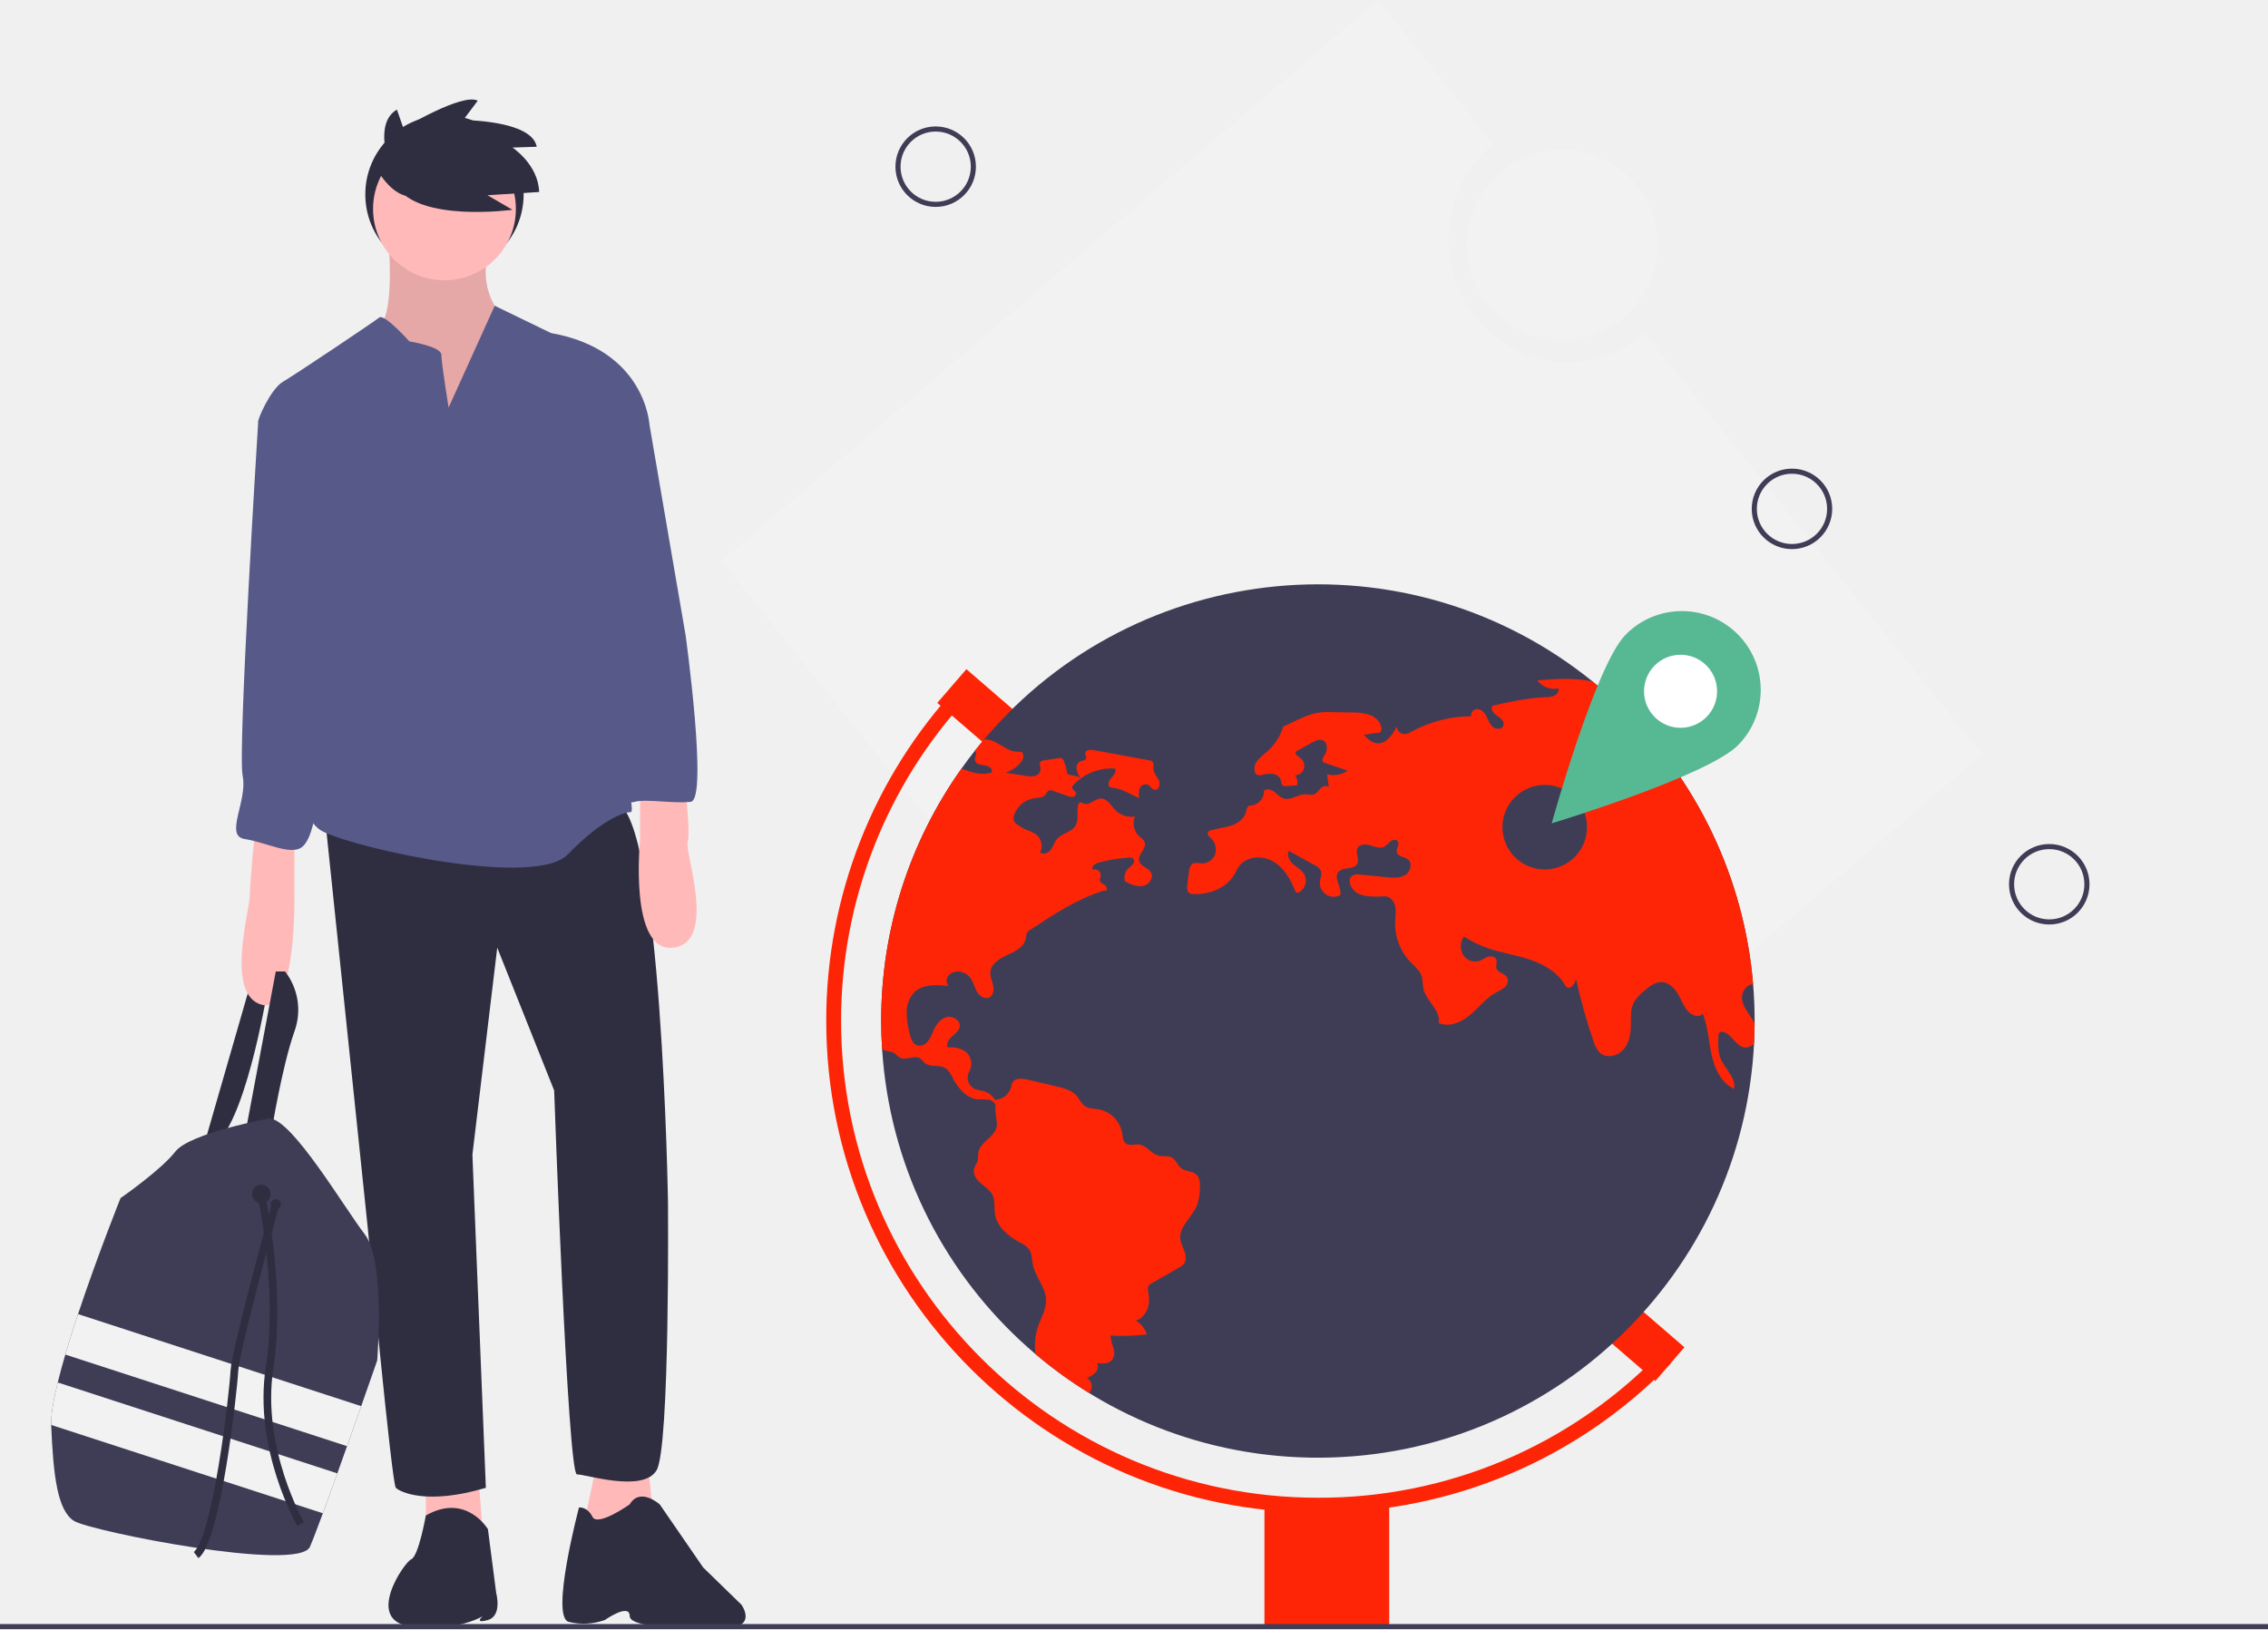
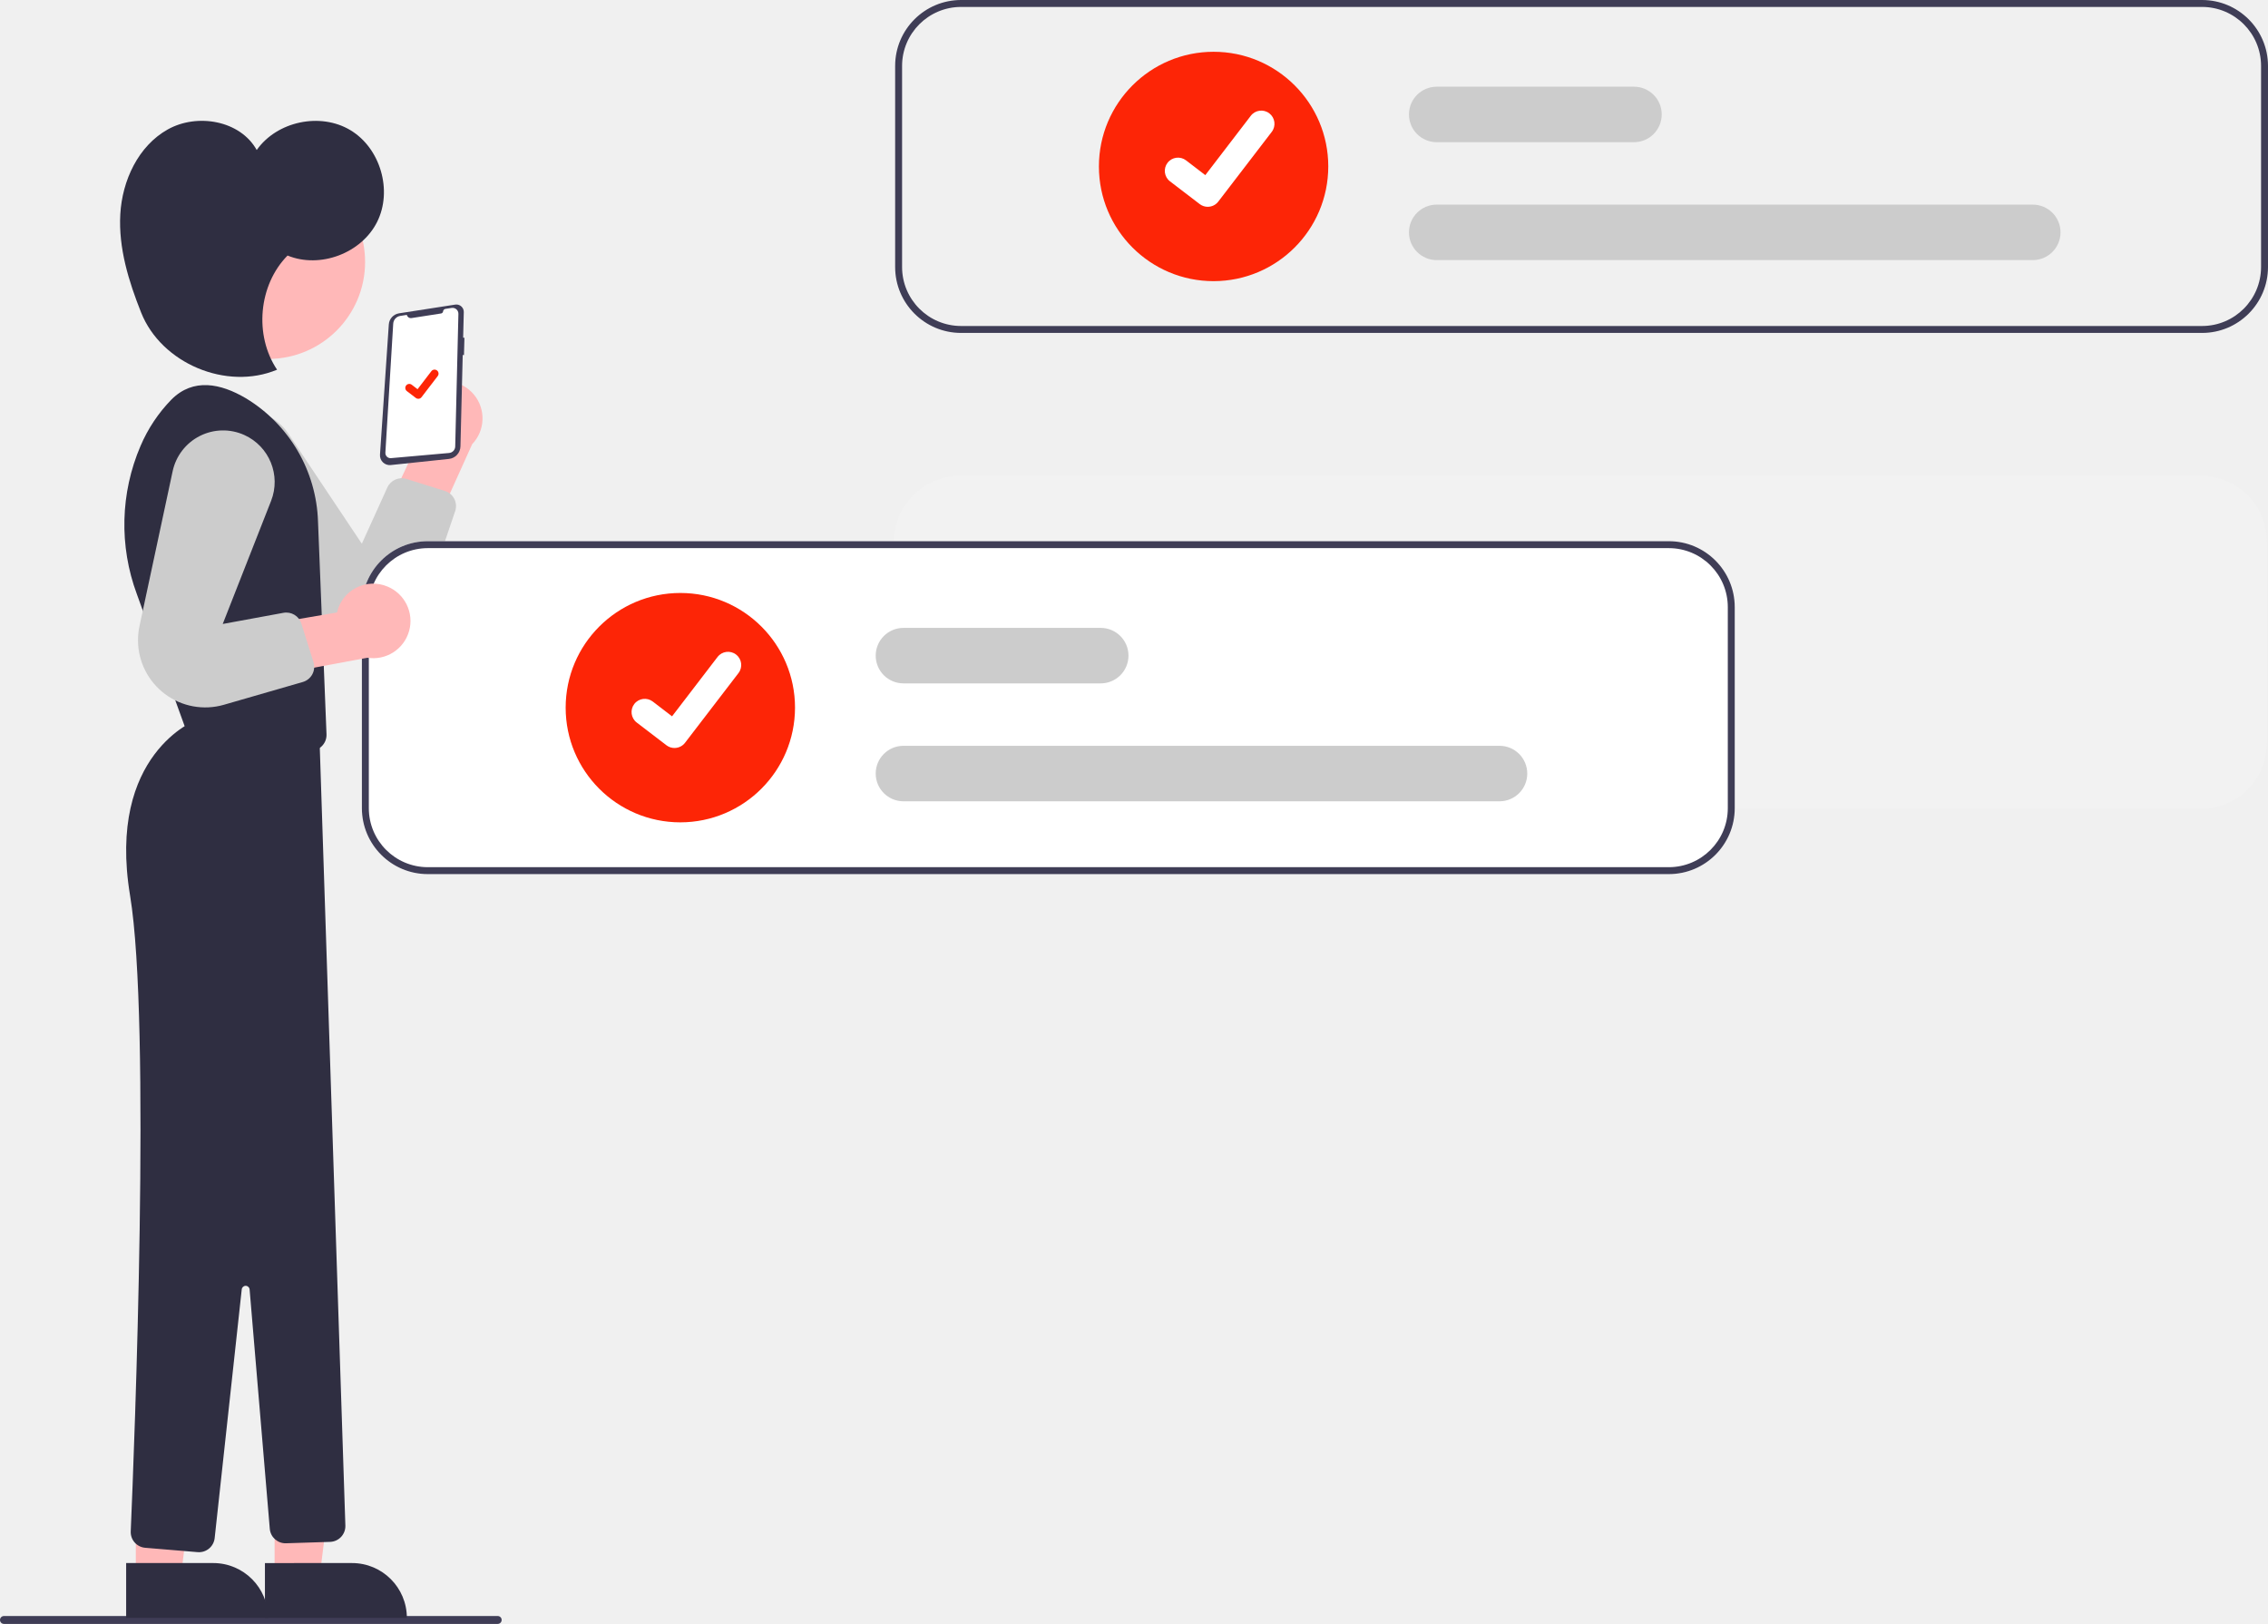
- <svg xmlns="http://www.w3.org/2000/svg" id="b68b2dea-431f-4b15-9350-961d32a371b9" data-name="Layer 1" width="888" height="637.962" viewBox="0 0 888 637.962">
-   <circle cx="174.023" cy="76.131" r="30.997" fill="#2f2e41" />
-   <path d="M235.615,580.545l19.044-66.045,6.483,2.026s-7.699,49.433-19.854,61.993Z" transform="translate(-156 -131.237)" fill="#2f2e41" />
-   <path d="M308.143,226.007s2.431,25.932-3.241,33.225,3.647,21.475,3.647,21.475l17.018,20.259,25.122-11.345,3.647-21.07-2.431-14.587s-8.509-8.509-4.862-23.906S308.143,226.007,308.143,226.007Z" transform="translate(-156 -131.237)" fill="#ffb9b9" />
-   <path d="M308.143,226.007s2.431,25.932-3.241,33.225,3.647,21.475,3.647,21.475l17.018,20.259,25.122-11.345,3.647-21.07-2.431-14.587s-8.509-8.509-4.862-23.906S308.143,226.007,308.143,226.007Z" transform="translate(-156 -131.237)" opacity="0.1" />
-   <polygon points="166.73 579.778 166.73 596.39 189.015 600.847 186.989 573.295 166.73 579.778" fill="#ffb9b9" />
-   <polygon points="233.586 573.295 228.723 596.39 238.448 603.278 255.466 590.718 253.44 570.863 233.586 573.295" fill="#ffb9b9" />
-   <path d="M347.041,730.058s-8.509-14.383-24.311-5.368c0,0-2.836,15.903-5.673,17.118s-18.639,24.311,0,26.337,27.958-4.052,27.958-4.052-3.647,3.138,2.026,1.517,3.241-10.535,3.241-10.535Z" transform="translate(-156 -131.237)" fill="#2f2e41" />
-   <path d="M402.551,720.334s-12.561,8.914-14.587,4.862-5.267-3.647-5.267-3.647-11.345,42.768-4.052,44.794A24.584,24.584,0,0,0,392.827,765.611s9.724-6.81,9.724-1.543,27.147,4.888,38.493,4.483,5.267-8.914,5.267-8.914l-14.992-14.587-17.018-24.716S406.603,713.446,402.551,720.334Z" transform="translate(-156 -131.237)" fill="#2f2e41" />
-   <path d="M283.022,449.264l17.018,163.29s9.319,99.676,10.94,101.297,12.156,6.888,35.251,0l-5.267-130.47,9.724-81.037,22.285,55.916s5.267,150.324,8.914,150.324,25.932,7.293,31.199-1.621,4.457-104.943,4.457-104.943-2.431-151.54-20.259-156.402S283.022,449.264,283.022,449.264Z" transform="translate(-156 -131.237)" fill="#2f2e41" />
-   <circle cx="174.023" cy="81.804" r="27.958" fill="#ffb9b9" />
-   <path d="M331.644,290.836s-2.836-17.423-2.836-20.665-12.561-5.267-12.561-5.267-9.724-10.94-11.75-9.319-32.82,22.285-37.682,25.122-10.13,14.992-9.724,15.802,25.527,53.485,25.527,53.485,10.94,32.415,3.241,49.433-17.423,50.648-3.241,57.536,83.063,21.88,95.624,8.914,21.475-16.613,24.716-16.613-13.371-56.321-9.724-61.588-1.621-38.087-1.621-38.087l18.639-52.269s-1.621-29.173-38.493-35.656L349.699,250.968Z" transform="translate(-156 -131.237)" fill="#575a89" />
-   <path d="M255.874,456.558s-2.026,19.449-2.026,25.122-9.724,38.898,4.457,42.95,12.966-44.165,12.966-44.165V455.747Z" transform="translate(-156 -131.237)" fill="#ffb9b9" />
-   <path d="M424.026,438.324s2.431,18.639,1.216,22.69,11.75,39.303-5.673,41.329-12.966-42.139-12.966-42.139v-21.88Z" transform="translate(-156 -131.237)" fill="#ffb9b9" />
-   <path d="M252.227,574.062l11.75-62.399h3.647a24.543,24.543,0,0,1,3.647,23.501c-4.862,13.776-8.914,38.898-8.914,38.898Z" transform="translate(-156 -131.237)" fill="#2f2e41" />
-   <path d="M263.167,291.647l-6.078,4.862s-8.104,128.849-6.078,138.574-7.293,23.501.81,24.716,17.828,6.483,22.285,3.241,5.267-14.992,6.888-17.828,4.457-36.467,4.457-36.467,8.509-33.63,3.241-58.752-10.13-50.648-10.13-50.648Z" transform="translate(-156 -131.237)" fill="#575a89" />
-   <path d="M391.611,281.517,410.25,297.319l14.182,82.658s8.914,64.425,2.026,65.235-17.423-1.216-21.88,0-8.104-2.026-8.104-2.026-4.862-25.932-4.862-26.337S388.37,386.866,388.37,386.866l-4.052-33.225,6.078-36.467Z" transform="translate(-156 -131.237)" fill="#575a89" />
-   <path d="M303.686,664.013s-2.634,7.565-6.264,17.865c-1.686,4.789-3.586,10.174-5.543,15.665-1.26,3.549-2.54,7.143-3.801,10.652-2.01,5.612-3.963,11.001-5.669,15.628-2.253,6.106-4.08,10.891-5.061,13.124-4.457,10.13-85.899-6.078-92.382-10.13s-8.104-17.828-8.914-37.277c-.004-.101-.008-.203-.008-.304-.105-3.926.895-9.773,2.569-16.633.835-3.428,1.84-7.107,2.958-10.928,1.499-5.126,3.201-10.498,4.98-15.847,7.642-22.974,16.649-45.429,16.649-45.429s15.802-10.94,21.475-18.233,36.872-12.966,36.872-12.966c8.914.405,29.173,34.846,37.277,45.381S303.686,664.013,303.686,664.013Z" transform="translate(-156 -131.237)" fill="#3f3d56" />
-   <circle cx="102.305" cy="467.541" r="3.647" fill="#2f2e41" />
-   <circle cx="107.978" cy="471.593" r="2.026" fill="#2f2e41" />
-   <path d="M297.422,681.878c-1.686,4.789-3.586,10.174-5.543,15.665L181.571,661.675c1.499-5.126,3.201-10.498,4.98-15.847Z" transform="translate(-156 -131.237)" fill="#f2f2f2" />
-   <path d="M288.078,708.194c-2.01,5.612-3.963,11.001-5.669,15.628L176.044,689.236c-.105-3.926.895-9.773,2.569-16.633Z" transform="translate(-156 -131.237)" fill="#f2f2f2" />
-   <path d="M258.305,599.588s8.104,35.656,3.241,67.261,12.156,61.183,12.156,61.183" transform="translate(-156 -131.237)" fill="none" stroke="#2f2e41" stroke-miterlimit="10" stroke-width="3" />
-   <path d="M263.978,602.425s-15.802,57.536-16.207,65.64-6.888,66.045-14.992,72.123" transform="translate(-156 -131.237)" fill="none" stroke="#2f2e41" stroke-miterlimit="10" stroke-width="3" />
-   <path d="M308.559,195.98s-6.328-16.454,2.848-21.833l2.531,7.278s23.099-13.923,29.111-10.758l-5.696,7.594s26.896,0,28.794,10.442l-9.493.316s10.126,6.645,10.442,17.403l-20.251,1.266,9.809,5.696s-36.705,5.063-45.565-9.493Z" transform="translate(-156 -131.237)" fill="#2f2e41" />
-   <path d="M303.078,196.631s7.293,14.587,17.018,10.94,0-17.018,0-17.018l-6.483-3.241Z" transform="translate(-156 -131.237)" fill="#2f2e41" />
-   <path d="M932,426.751,799.75,261.487A44.403,44.403,0,0,1,778.361,272.287c-24.898,4.903-49.212-12.099-54.308-37.975a47.966,47.966,0,0,1,16.558-46.725L695.518,131.237,438.615,350.8l236.482,295.514Z" transform="translate(-156 -131.237)" fill="#f2f2f2" />
-   <circle cx="611.674" cy="95.915" r="37.284" fill="#f2f2f2" />
-   <rect x="539.173" y="391.09" width="17.448" height="50.793" transform="translate(-281.462 427.517) rotate(-49.17044)" fill="#fd2506" />
-   <rect x="784.052" y="628.189" width="17.448" height="45.023" transform="translate(-373.9078 693.8884) rotate(-49.17044)" fill="#fd2506" />
-   <path d="M843,531.047V532.071q-.035,3.856-.221,7.677a170.99,170.99,0,0,1-341.411,2.233q-.349-5.426-.349-10.934a170.143,170.143,0,0,1,31.441-98.837q2.46-3.49,5.118-6.851c1.221-1.559,2.478-3.083,3.746-4.595a171.023,171.023,0,0,1,238.293-22.613c2.059,1.663,4.083,3.385,6.06,5.141q2.373,2.111,4.664,4.316A170.528,170.528,0,0,1,842.407,516.67Q843,523.789,843,531.047Z" transform="translate(-156 -131.237)" fill="#3f3d56" />
-   <path d="M672.01,723.557c-106.15,0-192.51-86.36-192.51-192.51a191.88,191.88,0,0,1,51.366-130.915l4.263,3.956A186.079,186.079,0,0,0,485.316,531.047c0,102.943,83.75,186.694,186.694,186.694a185.217,185.217,0,0,0,134.026-56.725l4.176,4.048A190.987,190.987,0,0,1,672.01,723.557Z" transform="translate(-156 -131.237)" fill="#fd2506" />
-   <rect x="495.072" y="588.249" width="48.854" height="48.854" fill="#fd2506" />
-   <path d="M537.579,425.359a.951.951,0,0,1,.233.14c.919.756-.233,2.21-.093,3.408.163,1.535,2.21,1.873,3.757,2.024,1.547.163,3.501,1.407,2.768,2.78-3.885,1.338-7.817.023-11.783-1.501a170.144,170.144,0,0,0-31.441,98.837q0,5.514.349,10.934a4.42,4.42,0,0,0,1.059.57c1.163.442,2.513.361,3.583.989.849.5,1.419,1.384,2.268,1.849,2.431,1.326,5.804-1.221,8.073.361a20.857,20.857,0,0,1,1.663,1.698c2.094,1.815,5.537.593,7.956,1.954,1.559.872,2.361,2.617,3.199,4.199,2.082,3.955,5.455,7.84,9.91,8.154a26.688,26.688,0,0,1,4.211.14c1.373.314,2.722,1.512,2.501,2.896-.384,2.385.791,4.99.477,7.375-.57,4.362-6.747,6.27-7.27,10.632a26.264,26.264,0,0,1-.163,2.873c-.279,1.14-1.14,2.07-1.442,3.21-.582,2.152.965,4.304,2.652,5.746,1.698,1.454,3.722,2.71,4.653,4.734.977,2.152.5,4.653.814,6.991.698,5.106,5.106,8.887,9.643,11.33a10.068,10.068,0,0,1,3.769,2.745c1.163,1.687,1.047,3.908,1.442,5.921.954,4.92,5.095,8.98,5.211,13.993.081,3.571-1.896,6.805-3.082,10.166a23.462,23.462,0,0,0-1.059,10.981,171.809,171.809,0,0,0,21.089,15.296,6.144,6.144,0,0,0,.872-1.954,3.865,3.865,0,0,0-1.803-4.001,9.562,9.562,0,0,0,3.338-2.14,3.275,3.275,0,0,0,.605-3.699c2.047.256,4.478.384,5.828-1.186,1.082-1.256,1.012-3.141.582-4.734a19.525,19.525,0,0,1-1.163-4.816,86.623,86.623,0,0,0,14.214-.477,9.227,9.227,0,0,0-4.327-5.421c2.14-.361,4.083-2.92,4.757-4.979a12.681,12.681,0,0,0,.093-6.433,3.422,3.422,0,0,1-.07-1.675,3.296,3.296,0,0,1,1.698-1.64q5.304-3.053,10.608-6.095a6.396,6.396,0,0,0,1.698-1.245c1.105-1.314.942-3.28.372-4.897s-1.477-3.141-1.698-4.839c-.651-5.083,4.792-8.736,6.63-13.528a20.318,20.318,0,0,0,1-5.921c.151-2.164.163-4.664-1.489-6.049-1.594-1.338-4.071-1.035-5.735-2.28-1.524-1.14-2.047-3.338-3.711-4.257-1.512-.838-3.397-.302-5.083-.698-2.955-.686-4.816-4.094-7.84-4.409-1.698-.186-3.629.651-5.025-.337-1.233-.884-1.28-2.64-1.512-4.129a11.535,11.535,0,0,0-9.306-9.329c-1.756-.279-3.664-.174-5.165-1.14-1.512-.977-2.198-2.803-3.397-4.164-1.908-2.175-4.932-2.955-7.759-3.618q-5.758-1.343-11.504-2.699c-2.036-.489-4.664-.744-5.769,1.047a7.869,7.869,0,0,0-.675,2.152,6.673,6.673,0,0,1-6.258,4.699,7.394,7.394,0,0,0-4.35-3.373,27.448,27.448,0,0,1-3.536-.838,4.954,4.954,0,0,1-2.14-6.875,6.172,6.172,0,0,0-1.059-7.41c-1.954-1.756-4.781-2.187-7.41-2.012-.686-1.501.465-3.187,1.698-4.281,1.245-1.082,2.745-2.152,3.013-3.78.43-2.559-2.838-4.502-5.316-3.746-2.478.768-4.06,3.176-5.106,5.548a16.734,16.734,0,0,1-2.059,3.943,4.042,4.042,0,0,1-3.908,1.605c-2.047-.523-2.827-2.955-3.28-5.002a32.614,32.614,0,0,1-1.093-8.387,10.948,10.948,0,0,1,3.164-7.631c3.385-3.117,8.596-2.815,13.167-2.315a3.354,3.354,0,0,1,.349-4.42,5.026,5.026,0,0,1,4.56-1.117,6.256,6.256,0,0,1,3.524,2.105c1.303,1.582,1.675,3.734,2.652,5.525.989,1.803,3.199,3.338,5.002,2.373,1.57-.838,1.815-3.001,1.431-4.734-.395-1.722-1.221-3.408-1.082-5.176.268-3.362,3.769-5.397,6.851-6.781s6.607-3.257,7.096-6.607a6.174,6.174,0,0,1,.372-1.908,3.729,3.729,0,0,1,1.384-1.303c8.992-5.944,18.146-11.969,28.429-15.215.535-.174.593.012,1.14-.116.768-.442.256-1.663-.477-2.152s-1.71-.872-1.896-1.733c-.128-.628.244-1.256.337-1.896a2.367,2.367,0,0,0-3.106-2.396c-.826-1.093.803-2.361,2.129-2.734a58.139,58.139,0,0,1,12.155-1.977,2.164,2.164,0,0,1,1.384.233,1.645,1.645,0,0,1,.105,2.257,12.74,12.74,0,0,1-1.849,1.687,5.081,5.081,0,0,0-1.326,5.106c2.152,1.093,4.478,2.222,6.863,1.838,2.373-.384,4.478-3.059,3.362-5.188-1.035-1.989-4.164-2.443-4.699-4.618-.628-2.547,2.978-4.816,2.164-7.305-.349-1.093-1.442-1.745-2.28-2.524a6.882,6.882,0,0,1-1.501-7.607,8.668,8.668,0,0,1-7.584-2.373c-1.815-1.826-3.257-4.723-5.839-4.63-2.361.07-4.397,2.827-6.607,1.989-.547-.209-1.117-.628-1.64-.384a1.356,1.356,0,0,0-.617,1.012c-.558,2.687.407,5.746-1.059,8.073-1.594,2.524-5.281,2.873-7.212,5.153-1.047,1.233-1.454,2.896-2.419,4.199s-3.001,2.14-4.164,1a5.732,5.732,0,0,0-1.559-6.979,14.989,14.989,0,0,0-3.443-1.675,20.434,20.434,0,0,1-3.85-2.14,3.815,3.815,0,0,1-1.407-1.512,3.477,3.477,0,0,1,.093-2.396,9.794,9.794,0,0,1,7.782-6.444c1.535-.209,3.327-.14,4.35-1.314.535-.617.814-1.559,1.605-1.803a2.34,2.34,0,0,1,1.477.174c1.919.675,3.827,1.349,5.746,2.024a3.936,3.936,0,0,0,2.047.337,1.377,1.377,0,0,0,1.198-1.454c-.186-.954-1.652-1.407-1.512-2.373a1.509,1.509,0,0,1,.477-.814,20.554,20.554,0,0,1,16.296-6.433c.721,1.198-.419,2.606-1.384,3.618-.954,1.024-1.722,2.838-.558,3.618a3.064,3.064,0,0,0,1.524.349,13.291,13.291,0,0,1,4.071,1.233c1.989.861,3.943,1.815,5.851,2.838a7.376,7.376,0,0,1,.14-3.769,2.559,2.559,0,0,1,3.024-1.64c1.14.442,1.722,1.954,2.943,2.094,1.617.186,2.257-2.21,1.582-3.699s-2.024-2.722-2.129-4.362c-.081-1.093.337-2.454-.535-3.117a2.314,2.314,0,0,0-1.035-.372q-10.957-2.007-21.926-4.025c-1.303-.244-3.176-.058-3.234,1.256-.035.744.628,1.477.337,2.152-.314.721-1.338.663-2.082.919a2.827,2.827,0,0,0-1.628,2.989,8.149,8.149,0,0,0,1.373,3.362c-1.431-.593-3.583-.698-5.013-1.303a19.296,19.296,0,0,0-1.256-4.827,1.704,1.704,0,0,0-2.222-1.373c-1.884.291-3.769.57-5.653.861a2.187,2.187,0,0,0-1.291.5c-.733.779-.012,2.024-.035,3.094a2.9,2.9,0,0,1-2.245,2.501,8.462,8.462,0,0,1-3.583-.047c-2.64-.407-5.269-.814-7.91-1.221a12.957,12.957,0,0,0,5.979-4.001c1.047-1.233,1.605-3.536.093-4.118a3.609,3.609,0,0,0-1.373-.105c-3.583.023-6.409-2.966-9.759-4.234a9.593,9.593,0,0,0-3.292-.605Z" transform="translate(-156 -131.237)" fill="#fd2506" />
-   <path d="M842.779,539.748a4.2,4.2,0,0,1-3.559,1.687c-3.641-.314-5.176-5.56-8.782-6.153a1.405,1.405,0,0,0-.954.093c-.535.291-.628,1.012-.663,1.617-.151,3.001-.279,6.118.896,8.887,1.71,4.048,6.142,7.444,5.211,11.737-5.002-2.315-7.607-7.933-8.782-13.319-1.186-5.386-1.373-11.039-3.49-16.134-1.617,2.059-4.99.361-6.456-1.803-1.396-2.047-2.257-4.42-3.606-6.502-1.349-2.07-3.42-3.932-5.886-4.048-2.594-.116-4.851,1.663-6.828,3.35a15.802,15.802,0,0,0-4.246,4.723c-1.384,2.792-1.024,6.072-1.093,9.178-.07,3.35-.779,6.898-3.071,9.364-2.292,2.454-6.514,3.315-9.038,1.093a10.196,10.196,0,0,1-2.524-4.548,221.318,221.318,0,0,1-6.84-24.404c-.419,1.884-2.082,4.315-3.664,3.21a3.267,3.267,0,0,1-.838-1.093c-2.955-4.99-8.41-7.991-13.935-9.794-5.514-1.791-11.318-2.629-16.773-4.606a42.885,42.885,0,0,1-8.712-4.339,6.86,6.86,0,0,0-.419,7.002,5.609,5.609,0,0,0,6.305,2.64c1.21-.395,2.233-1.233,3.431-1.652,1.198-.407,2.815-.209,3.338.954.512,1.105-.256,2.443.128,3.606.57,1.756,3.234,1.896,4.164,3.501a3.241,3.241,0,0,1-.872,3.746,15.676,15.676,0,0,1-3.513,2.164c-3.908,2.175-6.688,5.886-10.108,8.771-3.42,2.896-8.247,5.002-12.318,3.152.965-4.92-4.885-8.526-5.967-13.423-.361-1.617-.174-3.327-.675-4.897-.733-2.28-2.757-3.839-4.409-5.56a21.855,21.855,0,0,1-5.99-15.878c.093-2.024.465-4.083,0-6.06-.454-1.966-2.094-3.873-4.118-3.792-4.618.209-10.446.558-12.865-3.385-.872-1.407-1.245-3.466.012-4.548a4.392,4.392,0,0,1,3.338-.57c3.478.337,6.944.686,10.422,1.024,2.431.233,5.06.43,7.154-.838s3.001-4.653,1.059-6.153c-1.407-1.093-3.943-1.035-4.362-2.768-.337-1.454,1.268-3.094.395-4.315-.617-.861-2.012-.628-2.861.023a18.694,18.694,0,0,1-2.408,2.105c-1.663.861-3.641.035-5.432-.523s-4.188-.605-5.048,1.059c-.977,1.849.849,4.292-.105,6.153-1.28,2.454-5.583,1.059-7.375,3.176-2.047,2.419,1.396,6.049.71,9.143a5.7,5.7,0,0,1-5.618-.314,5.439,5.439,0,0,1-2.35-5.072c.163-1.396.896-2.827.407-4.141a4.834,4.834,0,0,0-2.454-2.245q-5.06-2.809-10.12-5.595c-.942,1.745.244,3.897,1.733,5.211,1.477,1.303,3.338,2.292,4.315,4.013a5.274,5.274,0,0,1-1.977,6.956,1.227,1.227,0,0,1-1.012.174,1.402,1.402,0,0,1-.651-.872c-1.78-4.571-4.467-9.073-8.747-11.458-4.292-2.396-10.446-1.896-13.26,2.117-.663.954-1.117,2.047-1.698,3.059-3.082,5.362-9.713,7.898-15.901,7.735a3.064,3.064,0,0,1-1.733-.407c-1-.686-.954-2.152-.803-3.362.221-1.71.43-3.408.651-5.118a4.099,4.099,0,0,1,1.128-2.803c1.152-.907,2.803-.337,4.269-.361a5.377,5.377,0,0,0,4.897-3.78,6.077,6.077,0,0,0-1.698-6.049c-.663-.628-1.559-1.419-1.21-2.268a1.885,1.885,0,0,1,1.314-.884c2.617-.756,5.397-.954,7.968-1.861,2.582-.896,5.083-2.734,5.7-5.397.186-.814.268-1.803,1-2.21a3.24,3.24,0,0,1,1.163-.233,5.661,5.661,0,0,0,4.851-5.897c1.233-.861,2.966-.221,4.164.698,1.186.919,2.245,2.129,3.699,2.524,2.71.744,5.327-1.663,8.142-1.675,1.186,0,2.408.419,3.513.012,1.128-.407,1.803-1.524,2.664-2.35.872-.838,2.385-1.338,3.187-.442-.233-1.687-.454-3.362-.686-5.037a9.901,9.901,0,0,0,8.061-1.466c-2.931-.989-5.851-1.977-8.782-2.966a1.895,1.895,0,0,1-.826-.442c-.64-.686,0-1.756.512-2.536,1.245-1.873,1.454-4.955-.593-5.886-1.396-.64-2.989.128-4.327.872-2.14,1.186-4.281,2.385-6.421,3.571-.198,1.221,1.291,1.919,2.21,2.734a3.706,3.706,0,0,1-2.419,6.479,4.643,4.643,0,0,1,.826,3.92c-1.431.105-2.873.209-4.315.314a1.853,1.853,0,0,1-1.396-.279c-.465-.407-.395-1.128-.512-1.733a3.744,3.744,0,0,0-3.164-2.757,10.922,10.922,0,0,0-4.409.407,2.686,2.686,0,0,1-1.908-.047,1.903,1.903,0,0,1-.744-.954,4.864,4.864,0,0,1,.977-4.676,26.767,26.767,0,0,1,3.676-3.385,21.428,21.428,0,0,0,6.386-9.887c2.373-1,4.827-2.35,7.212-3.35a28.809,28.809,0,0,1,5.99-2.012,28.309,28.309,0,0,1,5.874-.279c2.675.047,5.362.093,8.038.151a19.344,19.344,0,0,1,7.037,1.012c2.198.907,4.141,2.873,4.292,5.246a1.611,1.611,0,0,1-.523,1.477,1.885,1.885,0,0,1-1.012.233c-2.222.07-3.164.628-5.386.71,1.407,1.501,2.989,3.082,5.037,3.35,3.606.465,6.2-3.269,7.863-6.514a3.174,3.174,0,0,0,3.315,2.943,6.685,6.685,0,0,0,2.501-.977,49.195,49.195,0,0,1,23.322-6.025,2.511,2.511,0,0,1,1.919-2.768c1.663-.326,3.152,1.105,3.955,2.594.791,1.489,1.291,3.21,2.571,4.327,1.268,1.117,3.722,1.059,4.222-.547.489-1.547-1.128-2.873-2.466-3.792-1.349-.907-2.757-2.594-1.849-3.943,6.84-1.524,13.737-3.036,20.751-3.338a8.831,8.831,0,0,0,3.49-.605,2.712,2.712,0,0,0,1.628-2.873,7.931,7.931,0,0,1-8.259-3.117c7.2-.593,14.738-1.117,21.659.5l6.06,5.141c-1.152,1.198-2.687,2.326-1.849,3.525a2.579,2.579,0,0,0,2.129.733c1.466.023,2.931.058,4.385.058a170.528,170.528,0,0,1,52.065,109.062c-2.443-.093-4.688,3.001-4.374,5.7.372,3.129,2.629,5.642,4.246,8.34A12.709,12.709,0,0,1,843,532.071Z" transform="translate(-156 -131.237)" fill="#fd2506" />
-   <line y1="636.962" x2="888" y2="636.962" fill="none" stroke="#3f3d56" stroke-miterlimit="10" stroke-width="2" />
-   <circle cx="366.352" cy="65.27" r="14.756" fill="none" stroke="#3f3d56" stroke-miterlimit="10" stroke-width="2" />
-   <circle cx="802.352" cy="346.27" r="14.756" fill="none" stroke="#3f3d56" stroke-miterlimit="10" stroke-width="2" />
-   <circle cx="701.619" cy="199.27" r="14.756" fill="none" stroke="#3f3d56" stroke-miterlimit="10" stroke-width="2" />
-   <circle cx="604.808" cy="323.921" r="16.559" fill="#3f3d56" />
-   <circle cx="657.999" cy="270.697" r="21.828" fill="#fff" />
-   <path d="M836.074,379.306a30.86,30.86,0,0,0-43.639.54c-11.901,12.2-28.893,73.811-28.893,73.811s61.171-18.512,73.073-30.712A30.86,30.86,0,0,0,836.074,379.306Zm-32.061,32.865a14.301,14.301,0,1,1,20.223-.25A14.301,14.301,0,0,1,804.013,412.171Z" transform="translate(-156 -131.237)" fill="#57b894" />
+ <svg xmlns="http://www.w3.org/2000/svg" id="a14ba7ff-79c5-4507-8a0b-0e8afb192fdb" data-name="Layer 1" width="574.171" height="411.085" viewBox="0 0 574.171 411.085">
+   <path d="M870.11,364.922H555.916a16.695,16.695,0,0,0-16.68,16.68v50.919a16.695,16.695,0,0,0,16.68,16.68h314.194a16.695,16.695,0,0,0,16.68-16.68V381.603A16.695,16.695,0,0,0,870.11,364.922Z" transform="translate(-312.9146 -244.4577)" fill="#f2f2f2" />
+   <path d="M438.915,655.542h-125a1,1,0,1,1,0-2h125a1,1,0,0,1,0,2Z" transform="translate(-312.9146 -244.4577)" fill="#3f3d56" />
+   <path d="M420.561,342.436a9.377,9.377,0,0,0-1.922,14.249l-9.087,19.406,10.446,8.399,12.448-27.585a9.428,9.428,0,0,0-11.885-14.469Z" transform="translate(-312.9146 -244.4577)" fill="#ffb8b8" />
+   <path d="M368.339,350.311l0,0a13.058,13.058,0,0,1,17.583,3.942l18.595,27.842,6.455-14.231a4,4,0,0,1,4.835-2.166l9.743,3.044a4,4,0,0,1,2.596,5.101l-6.67,19.694a17.019,17.019,0,0,1-25.758,8.568l0,0a17.019,17.019,0,0,1-2.787-2.397L365.529,370.428A13.058,13.058,0,0,1,368.339,350.311Z" transform="translate(-312.9146 -244.4577)" fill="#ccc" />
+   <path d="M428.492,321.543a1.882,1.882,0,0,1,1.835,1.929l-.161,6.463.324.03-.116,4.389-.317-.04-.575,23.152a3.265,3.265,0,0,1-2.922,3.166l-14.722,1.55a2.471,2.471,0,0,1-2.724-2.624l2.233-32.967a3.057,3.057,0,0,1,2.581-2.815l14.212-2.208h0A1.88,1.88,0,0,1,428.492,321.543Z" transform="translate(-312.9146 -244.4577)" fill="#3f3d56" />
+   <path d="M417.099,324.974l7.471-1.161a.619.619,0,0,0,.52-.544h0a.701.701,0,0,1,.589-.616l1.574-.244a1.485,1.485,0,0,1,1.713,1.503l-.809,33.567a1.696,1.696,0,0,1-1.545,1.648l-14.711,1.308a1.309,1.309,0,0,1-1.423-1.384l1.985-32.663a2.113,2.113,0,0,1,1.785-1.96l1.659-.258A1.058,1.058,0,0,0,417.099,324.974Z" transform="translate(-312.9146 -244.4577)" fill="#fff" />
+   <polygon points="69.522 398.946 80.954 398.945 86.391 354.849 69.518 354.851 69.522 398.946" fill="#ffb8b8" />
+   <path d="M379.987,640.136h35.93a0,0,0,0,1,0,0v13.882a0,0,0,0,1,0,0H393.869a13.882,13.882,0,0,1-13.882-13.882v0A0,0,0,0,1,379.987,640.136Z" transform="translate(483.0473 1049.661) rotate(179.9948)" fill="#2f2e41" />
+   <polygon points="34.386 398.946 45.818 398.945 51.255 354.849 34.382 354.851 34.386 398.946" fill="#ffb8b8" />
+   <path d="M344.851,640.136h35.93a0,0,0,0,1,0,0v13.882a0,0,0,0,1,0,0H358.733a13.882,13.882,0,0,1-13.882-13.882v0A0,0,0,0,1,344.851,640.136Z" transform="translate(412.7759 1049.664) rotate(179.9948)" fill="#2f2e41" />
+   <circle cx="67.867" cy="66.306" r="24.561" fill="#ffb8b8" />
+   <path d="M393.422,376.476a37.859,37.859,0,0,0-18.28-31.212c-6.345-3.739-13.291-5.197-18.816.328a38.354,38.354,0,0,0-7.836,11.761,50.505,50.505,0,0,0-.934,37.49l13.152,36.334,30.439,3.298a4,4,0,0,0,4.428-4.136Z" transform="translate(-312.9146 -244.4577)" fill="#2f2e41" />
+   <path d="M362.638,426.703s-22.741,8.49-16.796,44.439c5.335,32.258,1.095,139.33.169,160.973a3.996,3.996,0,0,0,3.664,4.154l13.275,1.106a4,4,0,0,0,4.309-3.553l6.856-62.974a1,1,0,0,1,1.991.024l5.109,60.595a4,4,0,0,0,4.112,3.662l11.15-.353a4,4,0,0,0,3.871-4.129l-6.568-199.745Z" transform="translate(-312.9146 -244.4577)" fill="#2f2e41" />
+   <path d="M385.711,309.145c8.214,3.369,18.704-.566,22.676-8.507s.828-18.695-6.794-23.247-18.581-2.219-23.688,5.044c-4.154-7.485-15.038-9.393-22.51-5.216s-11.543,12.924-12.025,21.471,2.116,16.966,5.285,24.918c5.127,12.863,21.633,19.788,34.403,14.435C377.211,329.336,378.365,316.593,385.711,309.145Z" transform="translate(-312.9146 -244.4577)" fill="#2f2e41" />
+   <path id="b77c6965-cdfc-4713-bd9a-03fafd9c7c98" data-name="Path 395" d="M418.812,345.414a1.008,1.008,0,0,1-.606-.201l-.011-.008-2.284-1.747a1.015,1.015,0,0,1,1.235-1.611l1.479,1.134,3.495-4.56a1.014,1.014,0,0,1,1.422-.188l0.0 0-.022.03.022-.03a1.016,1.016,0,0,1,.188,1.422l-4.111,5.361a1.015,1.015,0,0,1-.807.396Z" transform="translate(-312.9146 -244.4577)" fill="#fd2506" />
+   <path d="M870.405,244.458H556.212a16.695,16.695,0,0,0-16.68,16.68V312.057a16.695,16.695,0,0,0,16.68,16.68H870.405a16.695,16.695,0,0,0,16.68-16.68V261.138A16.695,16.695,0,0,0,870.405,244.458Zm14.924,67.599a14.946,14.946,0,0,1-14.924,14.924H556.212A14.946,14.946,0,0,1,541.287,312.057V261.138a14.946,14.946,0,0,1,14.924-14.924H870.405A14.946,14.946,0,0,1,885.33,261.138Z" transform="translate(-312.9146 -244.4577)" fill="#3f3d56" />
+   <path d="M620.15,315.63a29.032,29.032,0,1,1,29.032-29.032A29.065,29.065,0,0,1,620.15,315.63Z" transform="translate(-312.9146 -244.4577)" fill="#fd2506" />
+   <path d="M827.536,310.301H676.634a7.023,7.023,0,1,1,0-14.047h150.902a7.023,7.023,0,0,1,0,14.047Z" transform="translate(-312.9146 -244.4577)" fill="#ccc" />
+   <path d="M726.576,280.452H676.634a7.023,7.023,0,1,1,0-14.047h49.943a7.023,7.023,0,0,1,0,14.047Z" transform="translate(-312.9146 -244.4577)" fill="#ccc" />
+   <path id="b837c4e1-e336-4370-ba9c-f06fbd333d33" data-name="Path 395" d="M618.668,296.809a3.321,3.321,0,0,1-1.998-.664l-.036-.027-7.525-5.756a3.344,3.344,0,1,1,4.069-5.308l4.874,3.738,11.517-15.026a3.343,3.343,0,0,1,4.686-.619l.001.001-.071.099.073-.099a3.347,3.347,0,0,1,.618,4.687l-13.547,17.666a3.345,3.345,0,0,1-2.66,1.304Z" transform="translate(-312.9146 -244.4577)" fill="#fff" />
+   <path d="M735.405,381.458H421.212a16.695,16.695,0,0,0-16.68,16.68V449.057a16.695,16.695,0,0,0,16.68,16.68H735.405a16.695,16.695,0,0,0,16.68-16.68V398.138A16.695,16.695,0,0,0,735.405,381.458Z" transform="translate(-312.9146 -244.4577)" fill="#fff" />
+   <path d="M735.405,381.458H421.212a16.695,16.695,0,0,0-16.68,16.68V449.057a16.695,16.695,0,0,0,16.68,16.68H735.405a16.695,16.695,0,0,0,16.68-16.68V398.138A16.695,16.695,0,0,0,735.405,381.458Zm14.924,67.599a14.946,14.946,0,0,1-14.924,14.924H421.212A14.946,14.946,0,0,1,406.287,449.057V398.138a14.946,14.946,0,0,1,14.924-14.924H735.405A14.946,14.946,0,0,1,750.33,398.138Z" transform="translate(-312.9146 -244.4577)" fill="#3f3d56" />
+   <path d="M485.15,452.63a29.032,29.032,0,1,1,29.032-29.032A29.065,29.065,0,0,1,485.15,452.63Z" transform="translate(-312.9146 -244.4577)" fill="#fd2506" />
+   <path d="M692.536,447.301H541.634a7.023,7.023,0,1,1,0-14.047h150.902a7.023,7.023,0,0,1,0,14.047Z" transform="translate(-312.9146 -244.4577)" fill="#ccc" />
+   <path d="M591.576,417.452H541.634a7.023,7.023,0,1,1,0-14.047h49.943a7.023,7.023,0,0,1,0,14.047Z" transform="translate(-312.9146 -244.4577)" fill="#ccc" />
+   <path id="ae103e1a-a1d0-4366-bdbf-adaac5567630" data-name="Path 395" d="M483.668,433.809a3.321,3.321,0,0,1-1.998-.664l-.036-.027-7.525-5.756a3.344,3.344,0,1,1,4.069-5.308l4.874,3.738,11.517-15.026a3.343,3.343,0,0,1,4.686-.619l.001.001-.071.099.073-.099a3.347,3.347,0,0,1,.618,4.687l-13.547,17.666a3.345,3.345,0,0,1-2.66,1.304Z" transform="translate(-312.9146 -244.4577)" fill="#fff" />
+   <path d="M411.023,392.944a9.377,9.377,0,0,0-12.796,6.557l-21.12,3.618-.932,13.371,29.754-5.528a9.428,9.428,0,0,0,5.094-18.018Z" transform="translate(-312.9146 -244.4577)" fill="#ffb8b8" />
+   <path d="M374.743,354.565l0,0a13.058,13.058,0,0,1,6.802,16.686l-12.243,31.162,15.37-2.825a4,4,0,0,1,4.539,2.733l3.064,9.737a4,4,0,0,1-2.706,5.044l-19.977,5.768a17.019,17.019,0,0,1-21.74-16.256v0a17.019,17.019,0,0,1,.377-3.657l8.394-39.214A13.058,13.058,0,0,1,374.743,354.565Z" transform="translate(-312.9146 -244.4577)" fill="#ccc" />
</svg>
